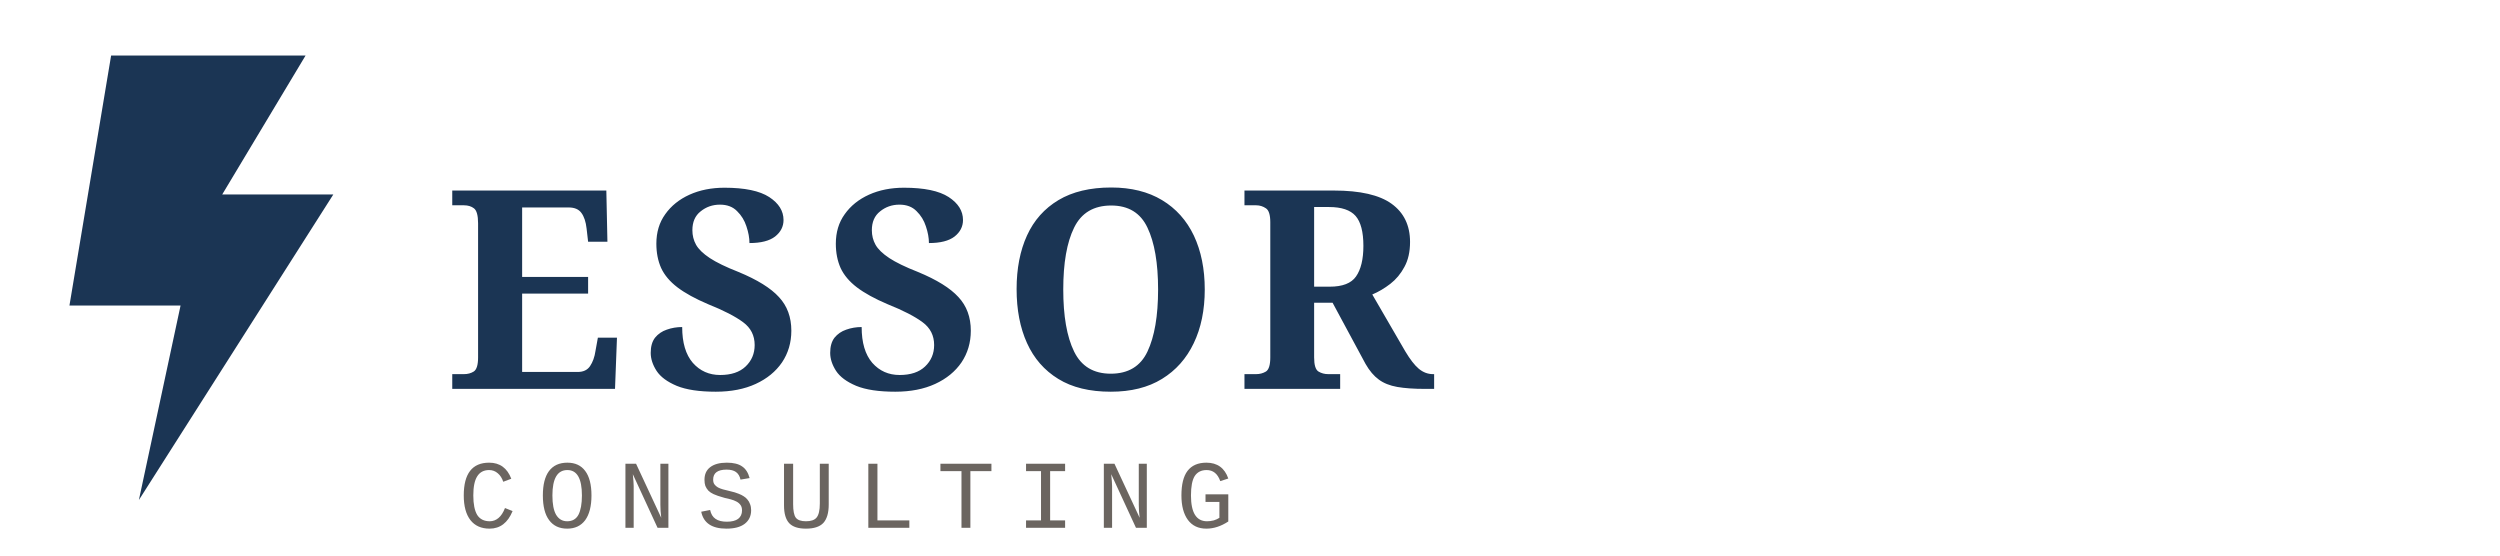
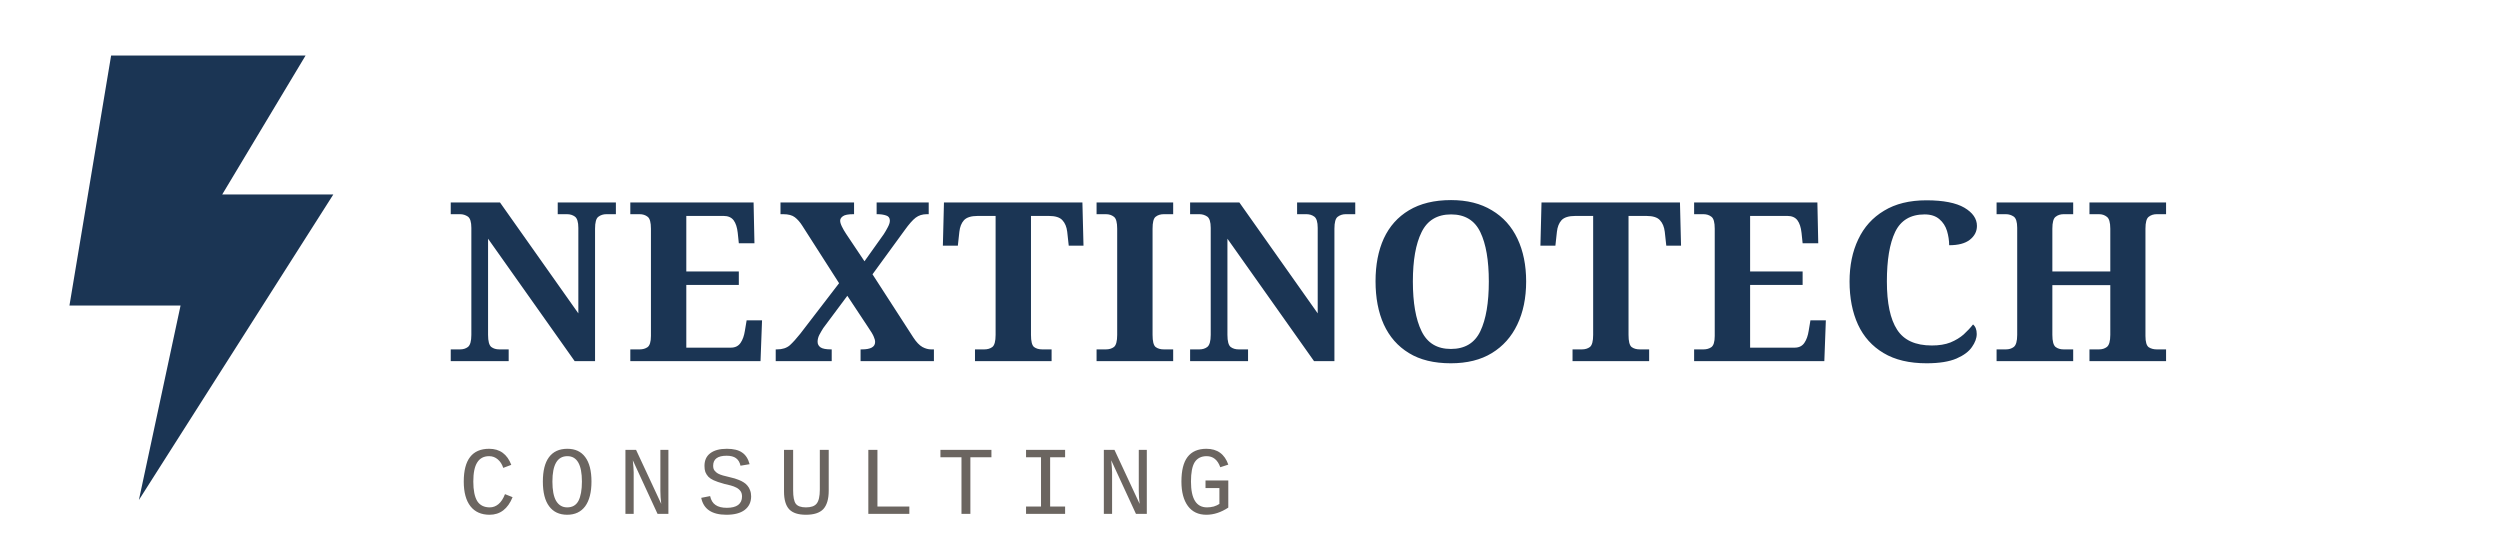
<svg xmlns="http://www.w3.org/2000/svg" viewBox="0 0 180 40" fill="none">
  <path d="M8 4 L22 4 L16 14 L24 14 L10 36 L13 22 L5 22 Z" fill="#1b3554" stroke="none" />
-   <text x="32" y="28" font-family="'Bodoni Moda', 'Georgia', serif" font-size="20" font-weight="700" letter-spacing="0.06em" fill="#1b3554">ESSOR</text>
-   <text x="33" y="38" font-family="'DM Mono', 'Courier New', monospace" font-size="7" font-weight="400" letter-spacing="0.22em" fill="#6b6560">CONSULTING</text>
+   <text x="32" y="26" font-family="'Bodoni Moda', 'Georgia', serif" font-size="16" font-weight="700" letter-spacing="0.02em" fill="#1b3554">NEXTINOTECH</text>
+   <text x="33" y="37" font-family="'DM Mono', 'Courier New', monospace" font-size="7" font-weight="400" letter-spacing="0.22em" fill="#6b6560">CONSULTING</text>
</svg>
